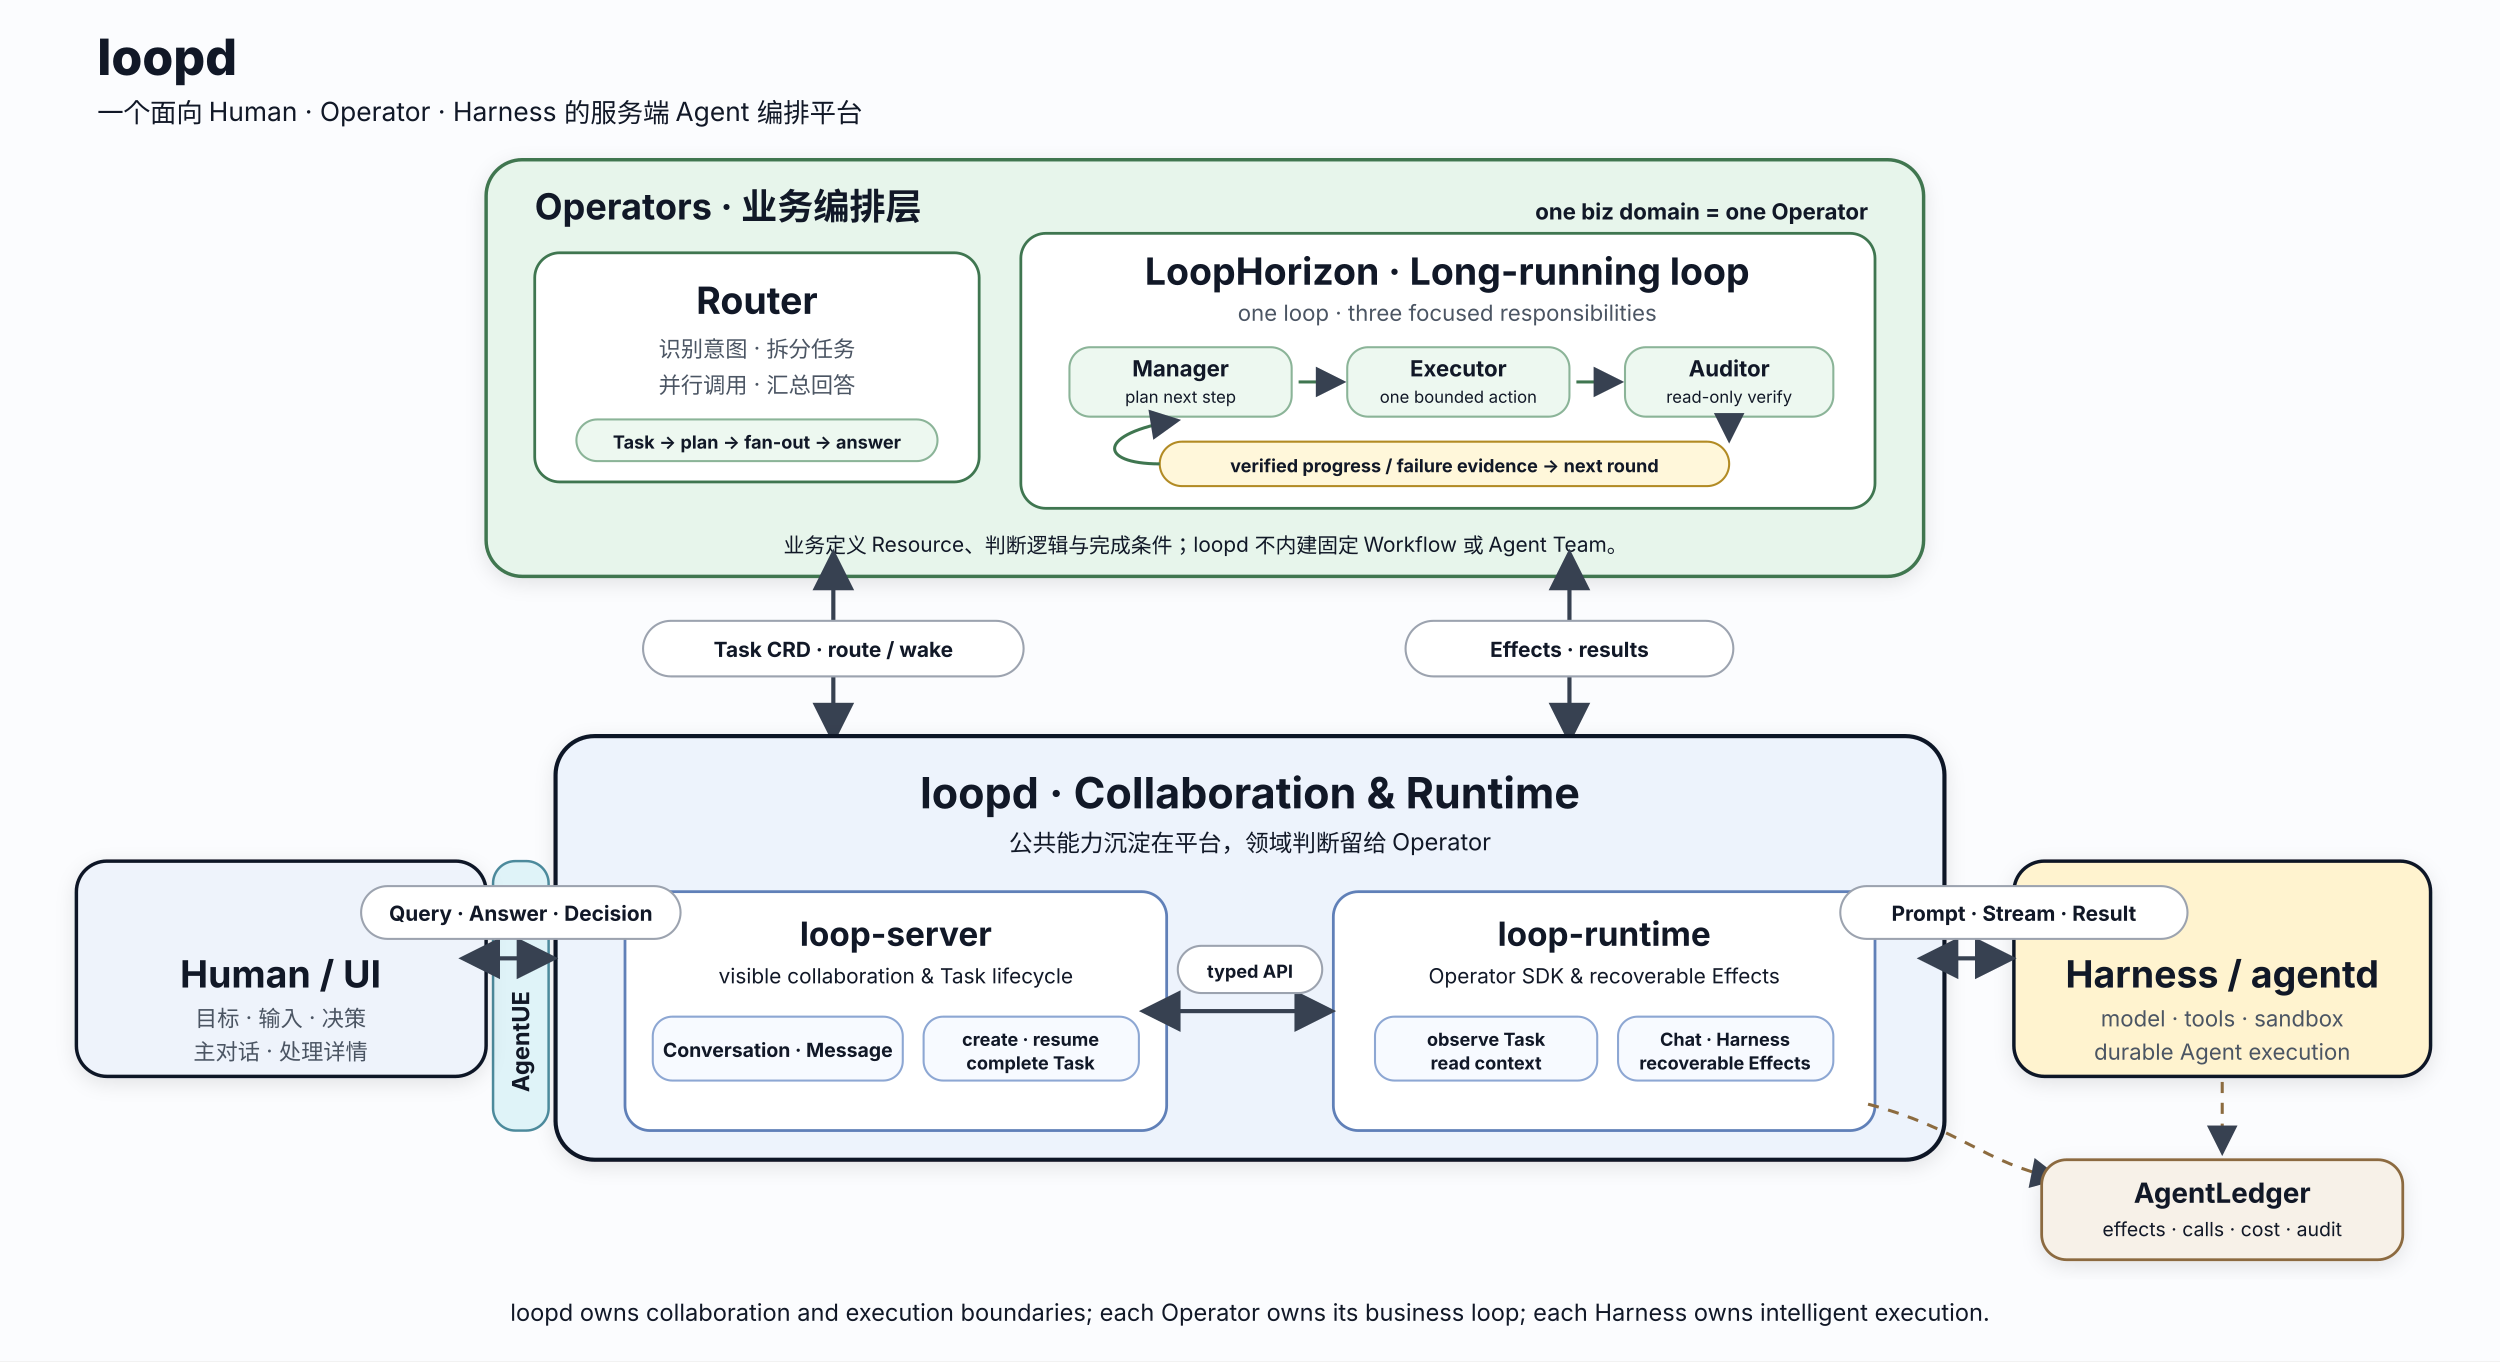
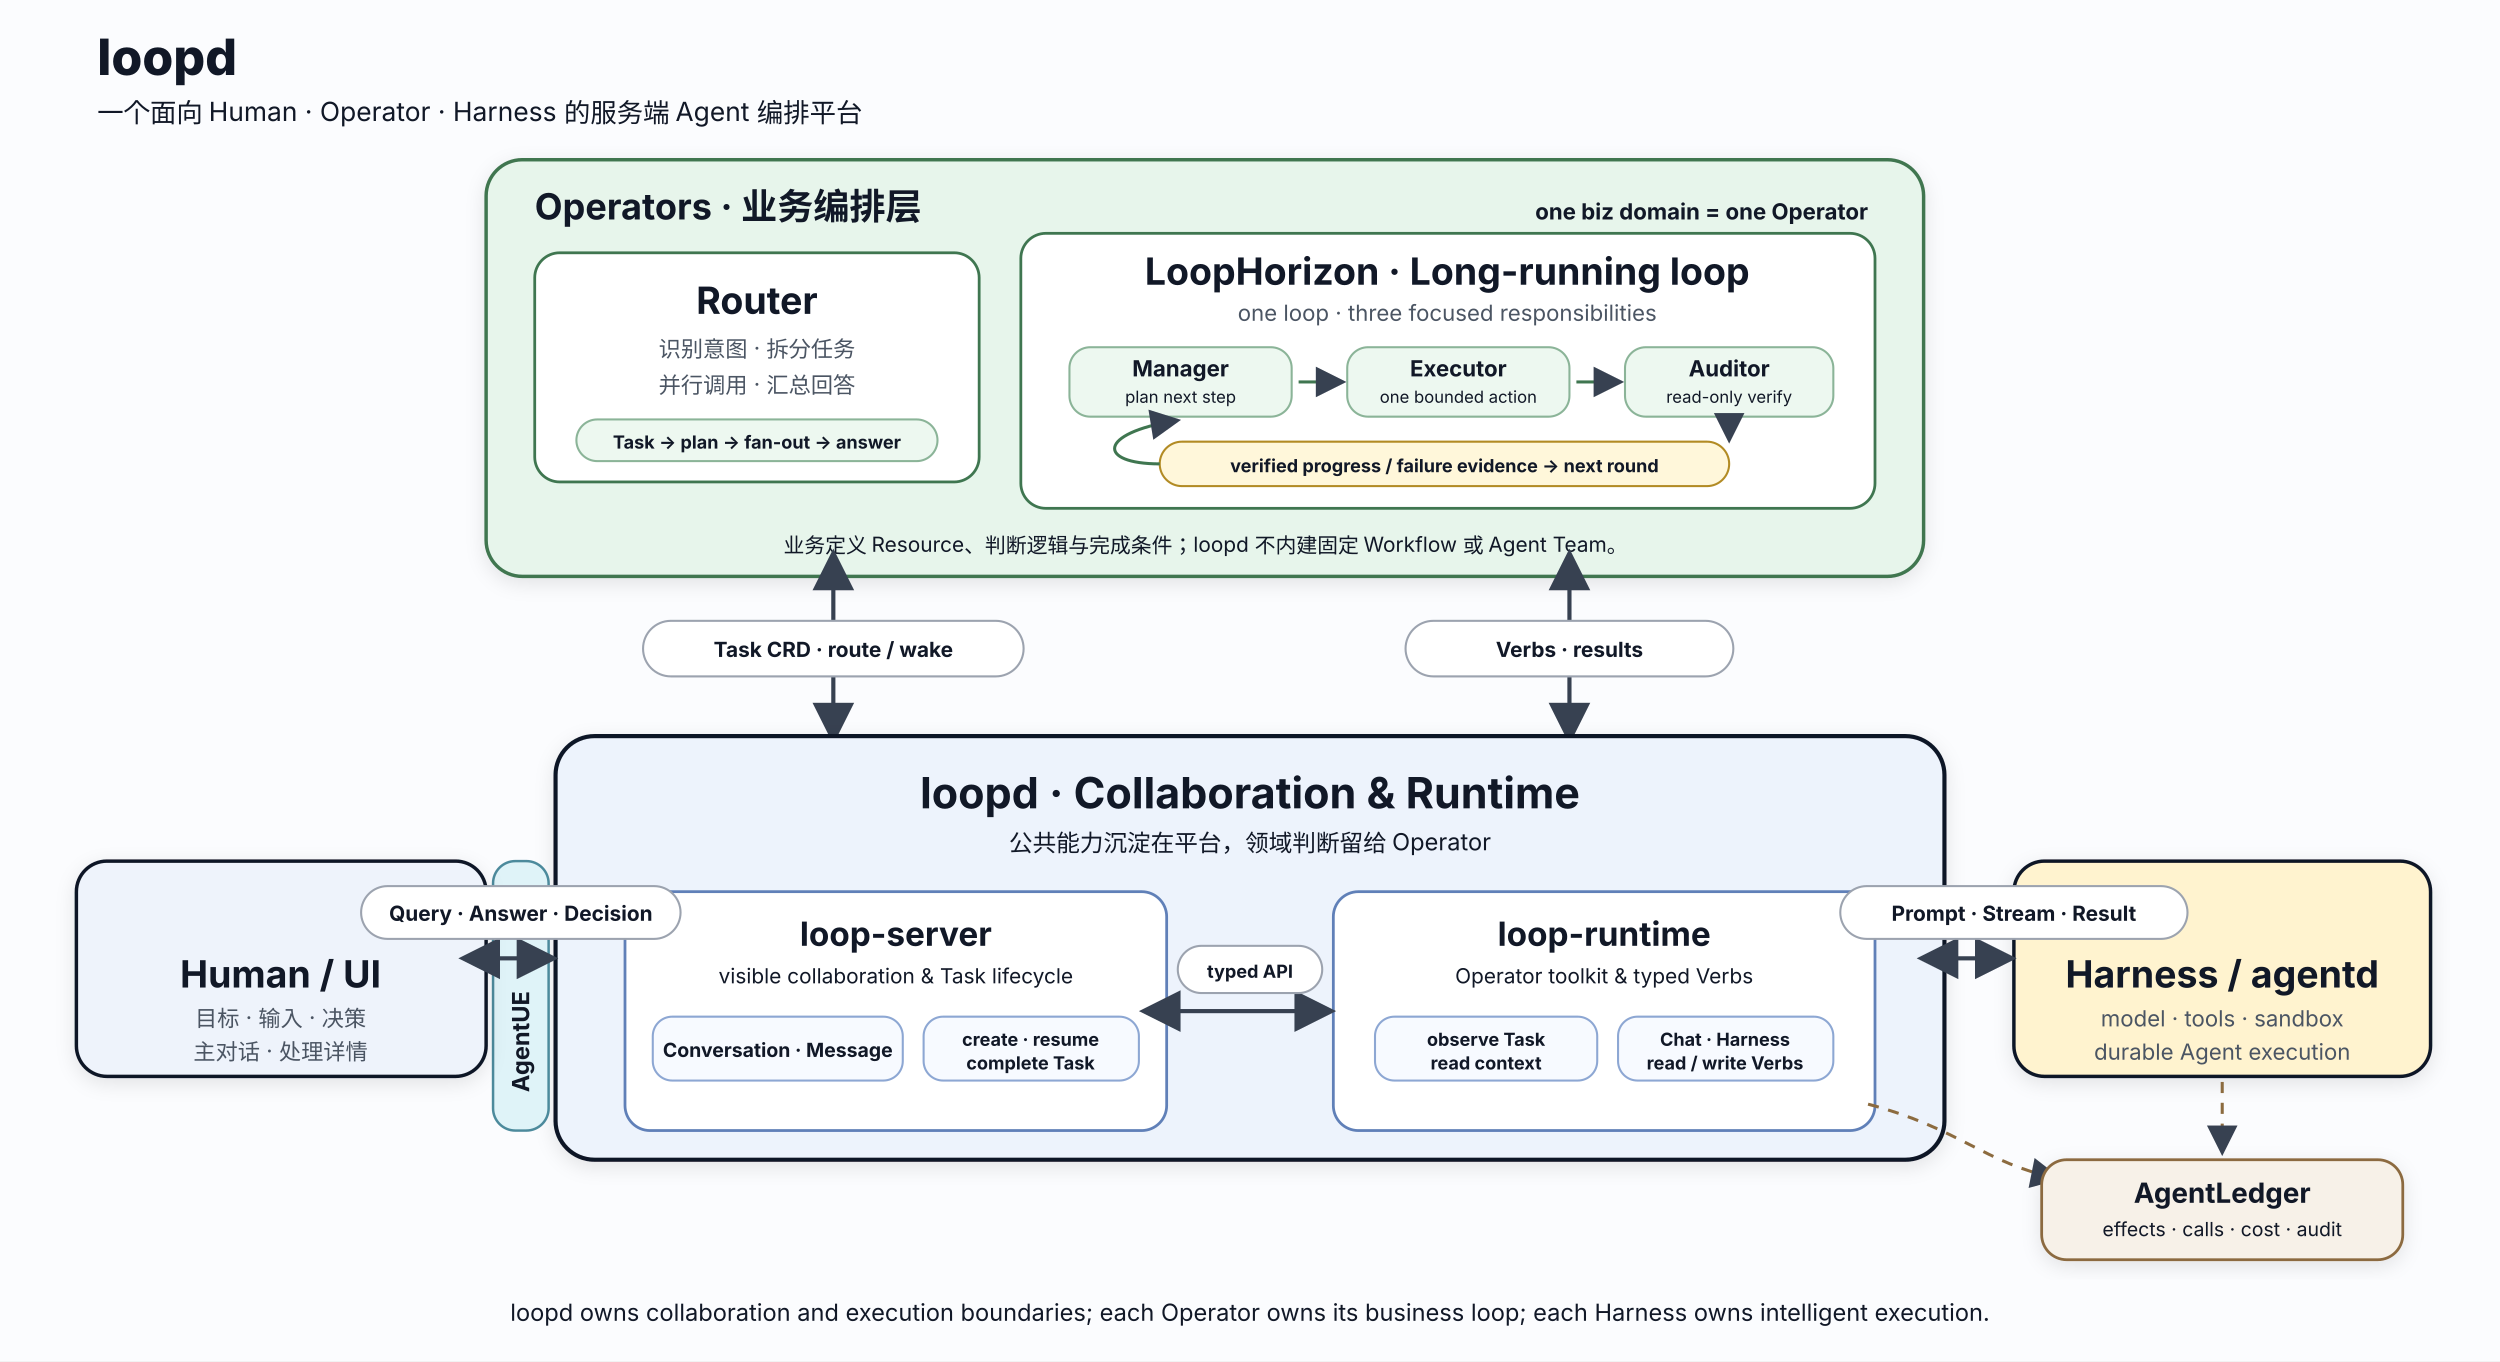
<svg xmlns="http://www.w3.org/2000/svg" width="1800" height="980" viewBox="0 0 1800 980" role="img" aria-labelledby="title desc">
  <defs>
    <filter id="shadow" x="-20%" y="-20%" width="140%" height="140%">
      <feDropShadow dx="0" dy="4" stdDeviation="7" flood-color="#111827" flood-opacity="0.10" />
    </filter>
    <marker id="arrow" markerWidth="10" markerHeight="10" refX="8" refY="5" orient="auto" markerUnits="strokeWidth">
      <path d="M 0 0 L 10 5 L 0 10 z" fill="#374151" />
    </marker>
    <marker id="arrow-start" markerWidth="10" markerHeight="10" refX="2" refY="5" orient="auto-start-reverse" markerUnits="strokeWidth">
      <path d="M 0 0 L 10 5 L 0 10 z" fill="#374151" />
    </marker>
    <style>
      text {
        font-family: Inter, ui-sans-serif, -apple-system, BlinkMacSystemFont, "Segoe UI", "PingFang SC", sans-serif;
        fill: #111827;
      }
      .actor {
        stroke: #111827;
        stroke-width: 2.5;
        filter: url(#shadow);
      }
      .actor-title {
        font-size: 27px;
        font-weight: 720;
        text-anchor: middle;
      }
      .actor-detail {
        font-size: 16px;
        fill: #4b5563;
        text-anchor: middle;
      }
      .port-line {
        stroke: #374151;
        stroke-width: 3;
        marker-start: url(#arrow-start);
        marker-end: url(#arrow);
      }
      .port-pill {
        fill: #ffffff;
        stroke: #9ca3af;
        stroke-width: 1.5;
      }
      .port-label {
        font-size: 15px;
        font-weight: 650;
        text-anchor: middle;
      }
      .operator-card {
        fill: #ffffff;
        stroke: #3f7650;
        stroke-width: 2;
      }
      .operator-node {
        fill: #edf8f0;
        stroke: #8bb498;
        stroke-width: 1.5;
      }
      .operator-flow {
        fill: none;
        stroke: #3f7650;
        stroke-width: 2.2;
        marker-end: url(#arrow);
      }
      .effect-pill {
        fill: #fff7da;
        stroke: #b28b24;
        stroke-width: 1.5;
      }
      .core-card {
        fill: #ffffff;
        stroke: #6080b8;
        stroke-width: 2;
      }
      .core-pill {
        fill: #f7faff;
        stroke: #8da7d3;
        stroke-width: 1.5;
      }
      .ledger-line {
        fill: none;
        stroke: #8c6b3f;
        stroke-width: 2.2;
        stroke-dasharray: 8 7;
        marker-end: url(#arrow);
      }
    </style>
  </defs>
  <rect width="1800" height="980" fill="#fbfcfe" />
  <text x="70" y="54" font-size="36" font-weight="760">loopd</text>
  <text x="70" y="88" font-size="19" fill="#6b7280">一个面向 Human · Operator · Harness 的服务端 Agent 编排平台</text>
  <rect x="350" y="115" width="1035" height="300" rx="26" fill="#e7f5eb" stroke="#3f7650" stroke-width="2.5" filter="url(#shadow)" />
  <text x="385" y="158" font-size="26" font-weight="720">Operators · 业务编排层</text>
  <text x="1345" y="158" font-size="16" fill="#3f7650" font-weight="650" text-anchor="end">one biz domain = one Operator</text>
  <rect class="operator-card" x="385" y="182" width="320" height="165" rx="18" />
  <text class="actor-title" x="545" y="226">Router</text>
  <text class="actor-detail" x="545" y="257">识别意图 · 拆分任务</text>
  <text class="actor-detail" x="545" y="283">并行调用 · 汇总回答</text>
  <rect class="operator-node" x="415" y="302" width="260" height="30" rx="15" />
  <text x="545" y="323" font-size="13" font-weight="650" text-anchor="middle">Task → plan → fan-out → answer</text>
  <rect class="operator-card" x="735" y="168" width="615" height="198" rx="18" />
  <text class="actor-title" x="1042" y="205">LoopHorizon · Long-running loop</text>
  <text class="actor-detail" x="1042" y="231">one loop · three focused responsibilities</text>
  <rect class="operator-node" x="770" y="250" width="160" height="50" rx="15" />
  <text x="850" y="271" font-size="16" font-weight="700" text-anchor="middle">Manager</text>
  <text x="850" y="290" font-size="12" fill="#4b5563" text-anchor="middle">plan next step</text>
  <line class="operator-flow" x1="935" y1="275" x2="965" y2="275" />
  <rect class="operator-node" x="970" y="250" width="160" height="50" rx="15" />
  <text x="1050" y="271" font-size="16" font-weight="700" text-anchor="middle">Executor</text>
  <text x="1050" y="290" font-size="12" fill="#4b5563" text-anchor="middle">one bounded action</text>
  <line class="operator-flow" x1="1135" y1="275" x2="1165" y2="275" />
  <rect class="operator-node" x="1170" y="250" width="150" height="50" rx="15" />
  <text x="1245" y="271" font-size="16" font-weight="700" text-anchor="middle">Auditor</text>
  <text x="1245" y="290" font-size="12" fill="#4b5563" text-anchor="middle">read-only verify</text>
  <line class="operator-flow" x1="1245" y1="303" x2="1245" y2="315" />
  <rect class="effect-pill" x="835" y="318" width="410" height="32" rx="16" />
  <text x="1040" y="340" font-size="13" font-weight="650" text-anchor="middle">verified progress / failure evidence → next round</text>
  <path class="operator-flow" d="M 835 334 C 790 334, 790 312, 846 303" />
  <text x="868" y="398" font-size="15" fill="#4b5563" text-anchor="middle">业务定义 Resource、判断逻辑与完成条件；loopd 不内建固定 Workflow 或 Agent Team。</text>
  <line class="port-line" x1="600" y1="419" x2="600" y2="530" />
  <rect class="port-pill" x="463" y="447" width="274" height="40" rx="20" />
  <text class="port-label" x="600" y="473">Task CRD · route / wake</text>
  <line class="port-line" x1="1130" y1="419" x2="1130" y2="530" />
  <rect class="port-pill" x="1012" y="447" width="236" height="40" rx="20" />
-   <text class="port-label" x="1130" y="473">Effects · results</text>
+   <text class="port-label" x="1130" y="473">Verbs · results</text>
  <rect x="400" y="530" width="1000" height="305" rx="28" fill="#edf3fc" stroke="#111827" stroke-width="3" filter="url(#shadow)" />
  <text x="900" y="582" font-size="31" font-weight="750" text-anchor="middle">loopd · Collaboration &amp; Runtime</text>
  <text x="900" y="613" font-size="17" fill="#4b5563" text-anchor="middle">公共能力沉淀在平台，领域判断留给 Operator</text>
  <rect class="core-card" x="450" y="642" width="390" height="172" rx="18" />
  <text x="645" y="681" font-size="24" font-weight="720" text-anchor="middle">loop-server</text>
  <text x="645" y="708" font-size="15" fill="#4b5563" text-anchor="middle">visible collaboration &amp; Task lifecycle</text>
  <rect class="core-pill" x="470" y="732" width="180" height="46" rx="14" />
  <text x="560" y="761" font-size="14" font-weight="650" text-anchor="middle">Conversation · Message</text>
  <rect class="core-pill" x="665" y="732" width="155" height="46" rx="14" />
  <text x="742" y="753" font-size="13" font-weight="650" text-anchor="middle">create · resume</text>
  <text x="742" y="770" font-size="13" font-weight="650" text-anchor="middle">complete Task</text>
  <rect class="core-card" x="960" y="642" width="390" height="172" rx="18" />
  <text x="1155" y="681" font-size="24" font-weight="720" text-anchor="middle">loop-runtime</text>
-   <text x="1155" y="708" font-size="15" fill="#4b5563" text-anchor="middle">Operator SDK &amp; recoverable Effects</text>
+   <text x="1155" y="708" font-size="15" fill="#4b5563" text-anchor="middle">Operator toolkit &amp; typed Verbs</text>
  <rect class="core-pill" x="990" y="732" width="160" height="46" rx="14" />
  <text x="1070" y="753" font-size="13" font-weight="650" text-anchor="middle">observe Task</text>
  <text x="1070" y="770" font-size="13" font-weight="650" text-anchor="middle">read context</text>
  <rect class="core-pill" x="1165" y="732" width="155" height="46" rx="14" />
  <text x="1242" y="753" font-size="13" font-weight="650" text-anchor="middle">Chat · Harness</text>
-   <text x="1242" y="770" font-size="13" font-weight="650" text-anchor="middle">recoverable Effects</text>
+   <text x="1242" y="770" font-size="13" font-weight="650" text-anchor="middle">read / write Verbs</text>
  <line class="port-line" x1="844" y1="728" x2="956" y2="728" />
  <rect class="port-pill" x="848" y="681" width="104" height="34" rx="17" />
  <text x="900" y="704" font-size="13" font-weight="650" text-anchor="middle">typed API</text>
  <rect x="355" y="620" width="40" height="194" rx="16" fill="#dff3f8" stroke="#4c8a9c" stroke-width="1.8" />
  <text x="375" y="756" font-size="17" font-weight="700" text-anchor="middle" transform="rotate(-90 375 750)">AgentUE</text>
  <rect class="actor" x="55" y="620" width="295" height="155" rx="22" fill="#eef3fb" />
  <text class="actor-title" x="202" y="711">Human / UI</text>
  <text class="actor-detail" x="202" y="739">目标 · 输入 · 决策</text>
  <text class="actor-detail" x="202" y="763">主对话 · 处理详情</text>
  <line class="port-line" x1="354" y1="690" x2="396" y2="690" />
  <rect class="port-pill" x="260" y="638" width="230" height="38" rx="19" />
  <text class="port-label" x="375" y="663">Query · Answer · Decision</text>
  <rect class="actor" x="1450" y="620" width="300" height="155" rx="22" fill="#fff3cf" />
  <text class="actor-title" x="1600" y="711">Harness / agentd</text>
  <text class="actor-detail" x="1600" y="739">model · tools · sandbox</text>
  <text class="actor-detail" x="1600" y="763">durable Agent execution</text>
  <line class="port-line" x1="1404" y1="690" x2="1446" y2="690" />
  <rect class="port-pill" x="1325" y="638" width="250" height="38" rx="19" />
  <text class="port-label" x="1450" y="663">Prompt · Stream · Result</text>
  <path class="ledger-line" d="M 1345 795 C 1410 812, 1430 838, 1480 848" />
  <line class="ledger-line" x1="1600" y1="779" x2="1600" y2="828" />
  <rect x="1470" y="835" width="260" height="72" rx="18" fill="#f7f1e8" stroke="#8c6b3f" stroke-width="2" filter="url(#shadow)" />
  <text x="1600" y="866" font-size="20" font-weight="700" text-anchor="middle">AgentLedger</text>
  <text x="1600" y="890" font-size="14" fill="#4b5563" text-anchor="middle">effects · calls · cost · audit</text>
  <text x="900" y="951" font-size="17" fill="#6b7280" text-anchor="middle">loopd owns collaboration and execution boundaries; each Operator owns its business loop; each Harness owns intelligent execution.</text>
</svg>
